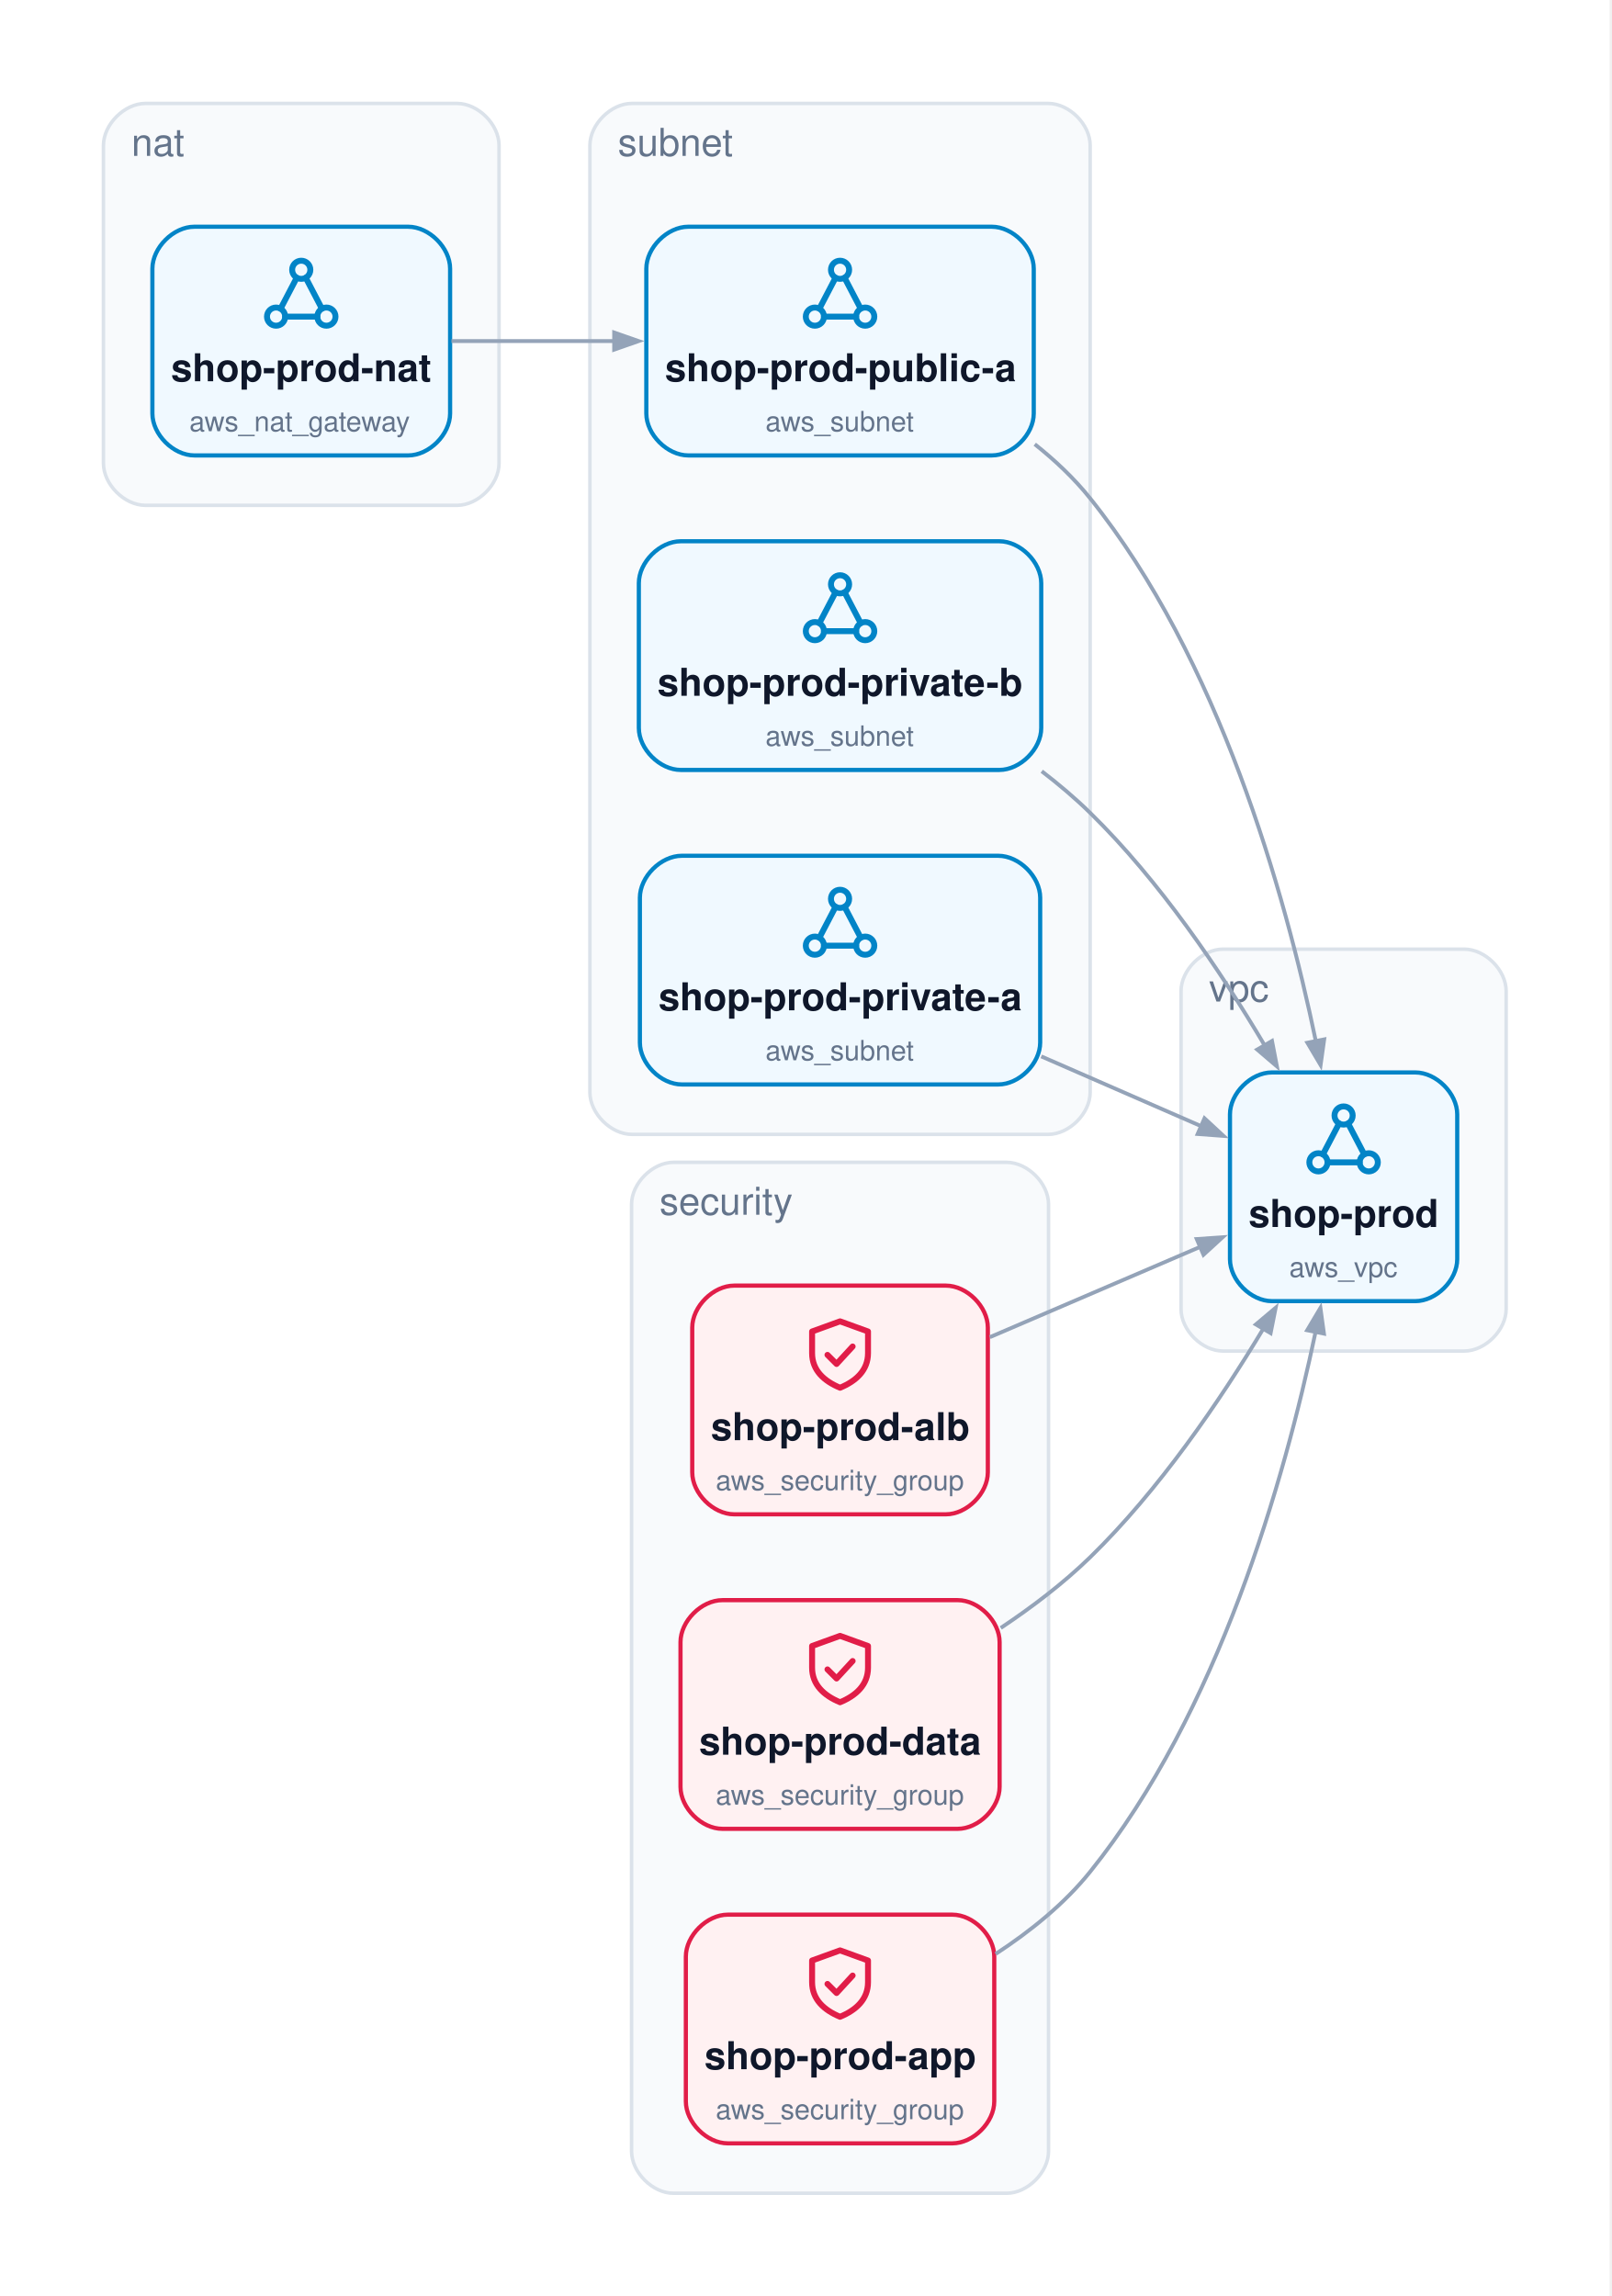
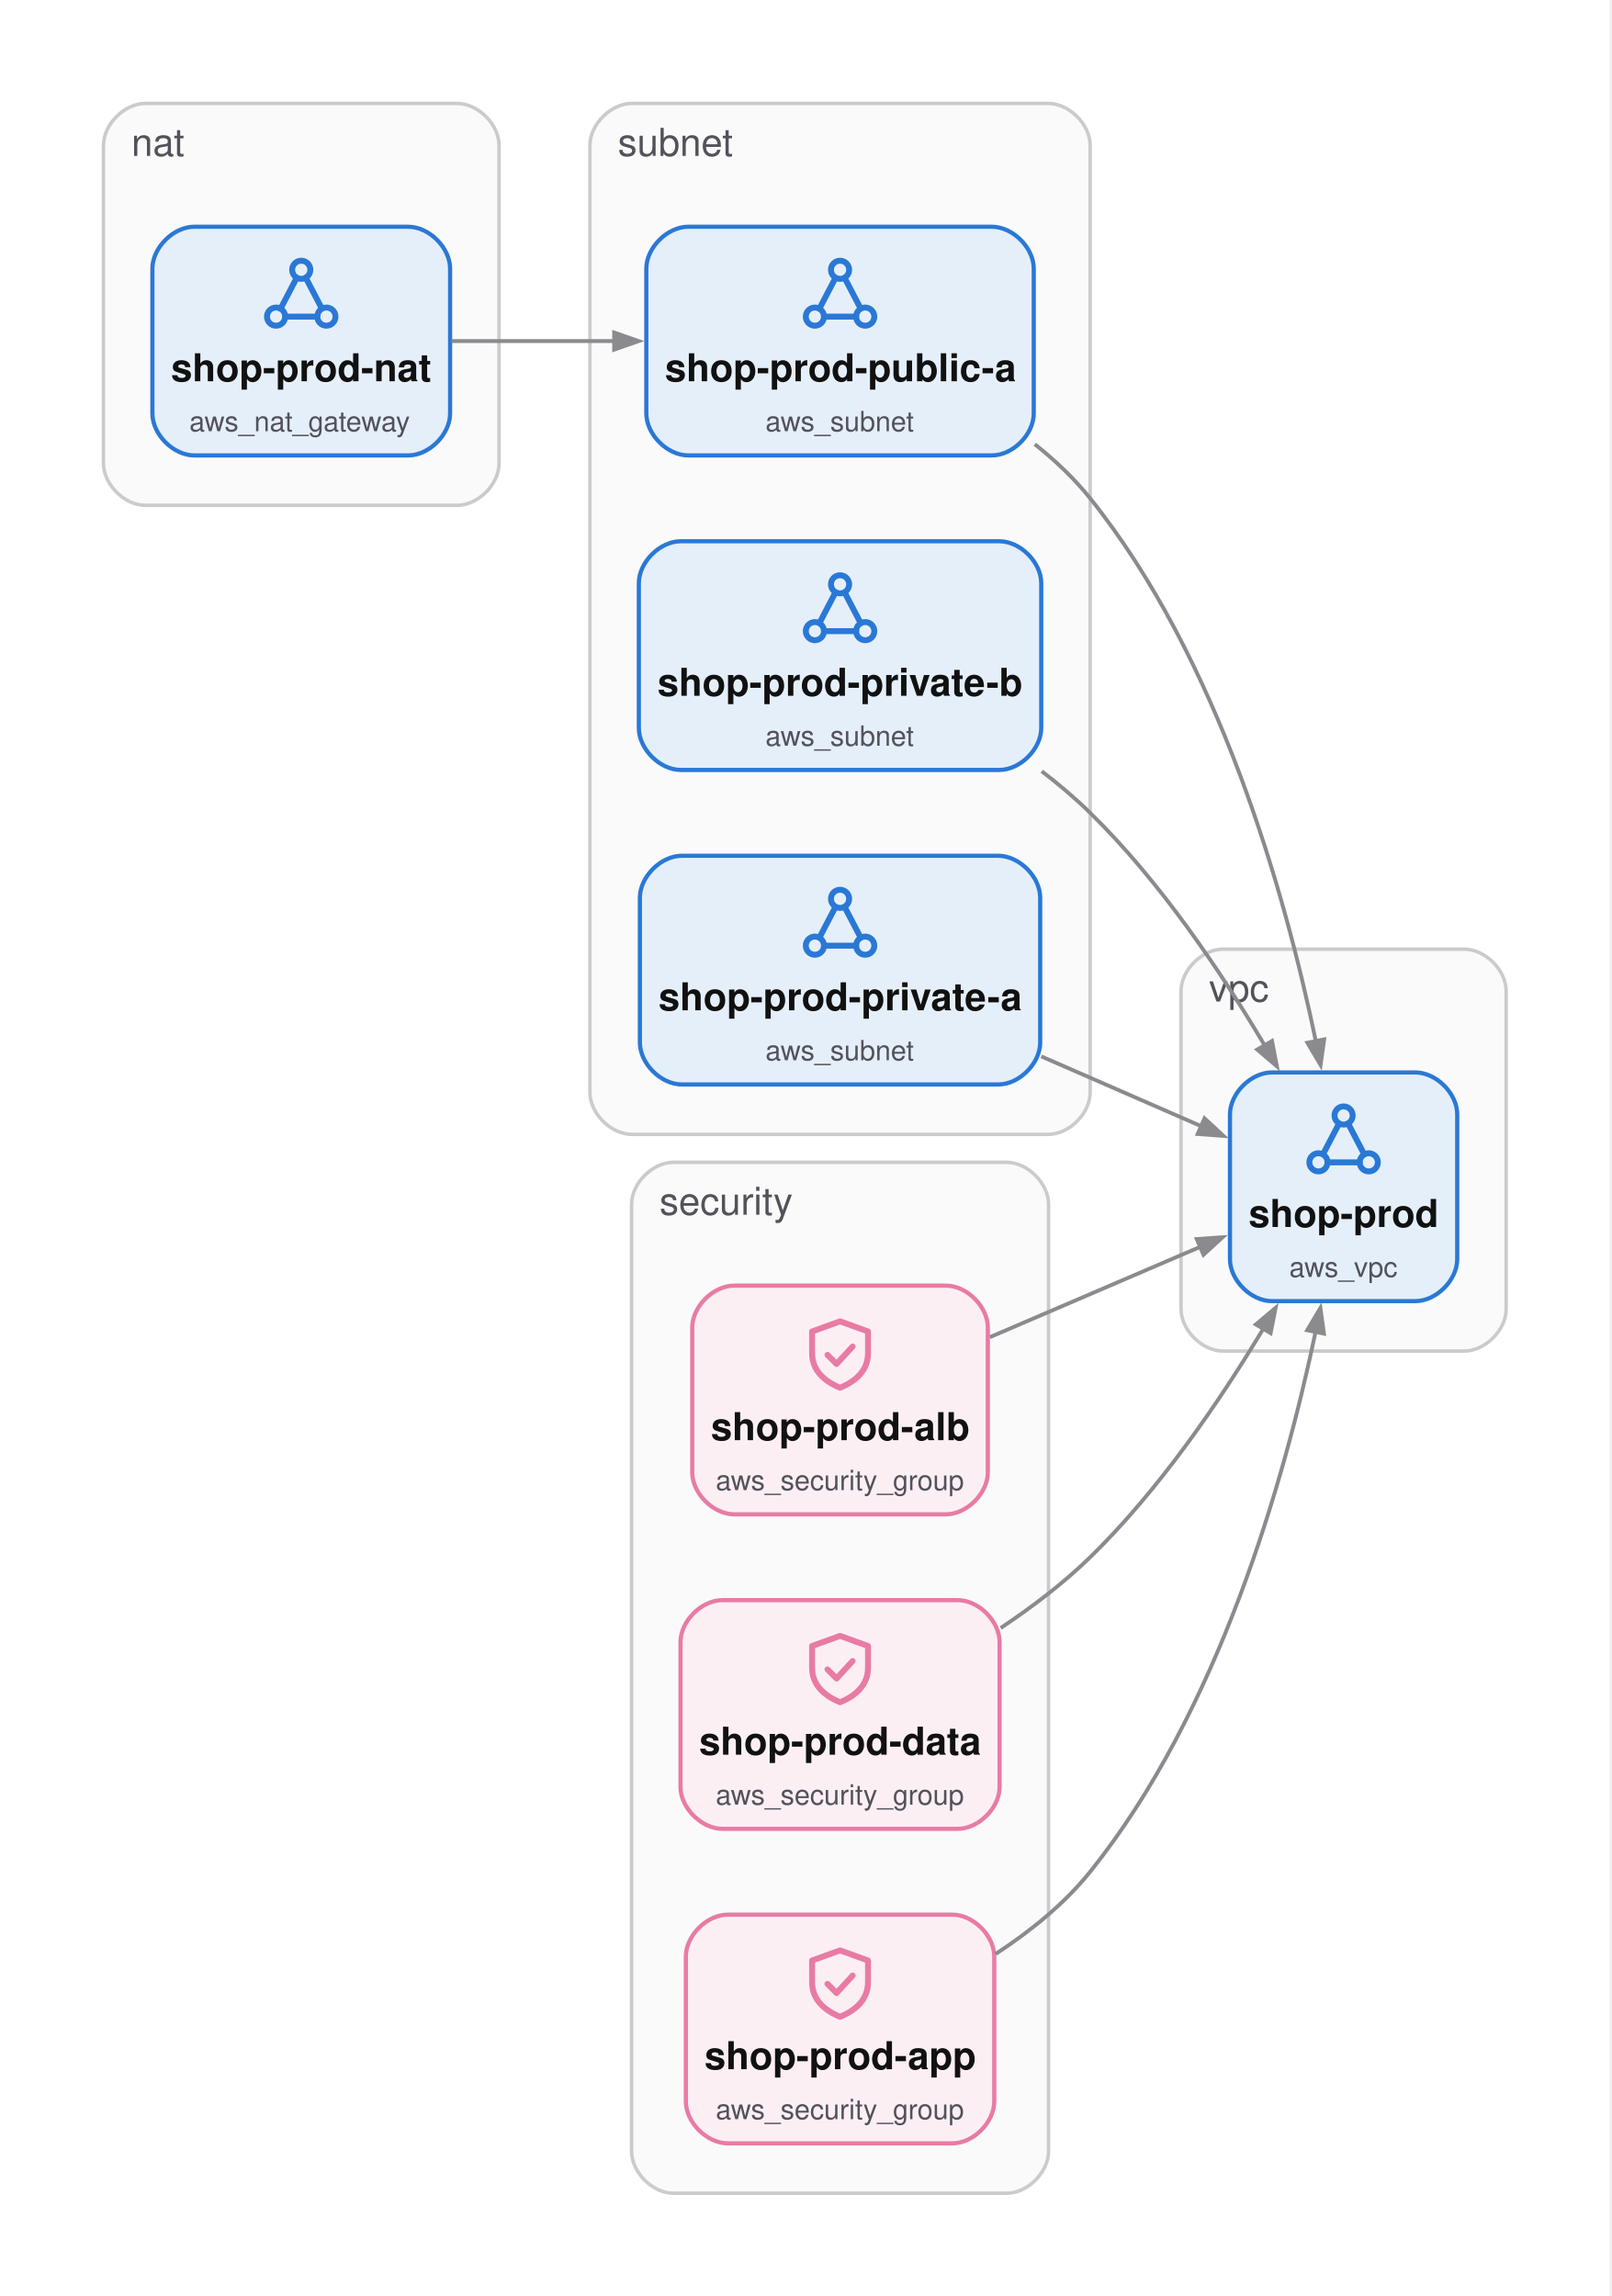
<svg xmlns="http://www.w3.org/2000/svg" width="461pt" height="657pt" viewBox="0.00 0.00 461.00 657.00">
  <g id="graph0" class="graph" transform="scale(1 1) rotate(0) translate(21.6 635.6)">
-     <polygon fill="white" stroke="none" points="-21.6,21.6 -21.6,-635.6 438.93,-635.6 438.93,21.6 -21.6,21.6" />
+     <polygon fill="#ffffff" stroke="none" points="-21.6,21.6 -21.6,-635.6 438.93,-635.6 438.93,21.6 -21.6,21.6" />
    <g id="clust1" class="cluster">
-       <path fill="#f8fafc" stroke="#dbe2ea" d="M20,-491C20,-491 109.18,-491 109.18,-491 115.18,-491 121.18,-497 121.18,-503 121.18,-503 121.18,-594 121.18,-594 121.18,-600 115.18,-606 109.18,-606 109.18,-606 20,-606 20,-606 14,-606 8,-600 8,-594 8,-594 8,-503 8,-503 8,-497 14,-491 20,-491" />
-       <text xml:space="preserve" text-anchor="start" x="16" y="-591" font-family="Helvetica,sans-Serif" font-size="11.00" fill="#64748b">nat</text>
+       <path fill="#fafafa" stroke="#cbcbce" d="M20,-491C20,-491 109.18,-491 109.18,-491 115.18,-491 121.18,-497 121.18,-503 121.18,-503 121.18,-594 121.18,-594 121.18,-600 115.18,-606 109.18,-606 109.18,-606 20,-606 20,-606 14,-606 8,-600 8,-594 8,-594 8,-503 8,-503 8,-497 14,-491 20,-491" />
+       <text xml:space="preserve" text-anchor="start" x="16" y="-591" font-family="Helvetica,sans-Serif" font-size="11.00" fill="#52525b">nat</text>
    </g>
    <g id="clust2" class="cluster">
-       <path fill="#f8fafc" stroke="#dbe2ea" d="M171.1,-8C171.1,-8 266.4,-8 266.4,-8 272.4,-8 278.4,-14 278.4,-20 278.4,-20 278.4,-291 278.4,-291 278.4,-297 272.4,-303 266.4,-303 266.4,-303 171.1,-303 171.1,-303 165.1,-303 159.1,-297 159.1,-291 159.1,-291 159.1,-20 159.1,-20 159.1,-14 165.1,-8 171.1,-8" />
-       <text xml:space="preserve" text-anchor="start" x="167.1" y="-288" font-family="Helvetica,sans-Serif" font-size="11.00" fill="#64748b">security</text>
+       <path fill="#fafafa" stroke="#cbcbce" d="M171.1,-8C171.1,-8 266.4,-8 266.4,-8 272.4,-8 278.4,-14 278.4,-20 278.4,-20 278.4,-291 278.4,-291 278.4,-297 272.4,-303 266.4,-303 266.4,-303 171.1,-303 171.1,-303 165.1,-303 159.1,-297 159.1,-291 159.1,-291 159.1,-20 159.1,-20 159.1,-14 165.1,-8 171.1,-8" />
+       <text xml:space="preserve" text-anchor="start" x="167.1" y="-288" font-family="Helvetica,sans-Serif" font-size="11.00" fill="#52525b">security</text>
    </g>
    <g id="clust3" class="cluster">
-       <path fill="#f8fafc" stroke="#dbe2ea" d="M159.18,-311C159.18,-311 278.31,-311 278.31,-311 284.31,-311 290.31,-317 290.31,-323 290.31,-323 290.31,-594 290.31,-594 290.31,-600 284.31,-606 278.31,-606 278.31,-606 159.18,-606 159.18,-606 153.18,-606 147.18,-600 147.18,-594 147.18,-594 147.18,-323 147.18,-323 147.18,-317 153.18,-311 159.18,-311" />
-       <text xml:space="preserve" text-anchor="start" x="155.18" y="-591" font-family="Helvetica,sans-Serif" font-size="11.00" fill="#64748b">subnet</text>
+       <path fill="#fafafa" stroke="#cbcbce" d="M159.18,-311C159.18,-311 278.31,-311 278.31,-311 284.31,-311 290.31,-317 290.31,-323 290.31,-323 290.31,-594 290.31,-594 290.31,-600 284.31,-606 278.31,-606 278.31,-606 159.18,-606 159.18,-606 153.18,-606 147.18,-600 147.18,-594 147.18,-594 147.18,-323 147.18,-323 147.18,-317 153.18,-311 159.18,-311" />
+       <text xml:space="preserve" text-anchor="start" x="155.18" y="-591" font-family="Helvetica,sans-Serif" font-size="11.00" fill="#52525b">subnet</text>
    </g>
    <g id="clust4" class="cluster">
-       <path fill="#f8fafc" stroke="#dbe2ea" d="M328.31,-249C328.31,-249 397.33,-249 397.33,-249 403.33,-249 409.33,-255 409.33,-261 409.33,-261 409.33,-352 409.33,-352 409.33,-358 403.33,-364 397.33,-364 397.33,-364 328.31,-364 328.31,-364 322.31,-364 316.31,-358 316.31,-352 316.31,-352 316.31,-261 316.31,-261 316.31,-255 322.31,-249 328.31,-249" />
-       <text xml:space="preserve" text-anchor="start" x="324.31" y="-349" font-family="Helvetica,sans-Serif" font-size="11.00" fill="#64748b">vpc</text>
+       <path fill="#fafafa" stroke="#cbcbce" d="M328.31,-249C328.31,-249 397.33,-249 397.33,-249 403.33,-249 409.33,-255 409.33,-261 409.33,-261 409.33,-352 409.33,-352 409.33,-358 403.33,-364 397.33,-364 397.33,-364 328.31,-364 328.31,-364 322.31,-364 316.31,-358 316.31,-352 316.31,-352 316.31,-261 316.31,-261 316.31,-255 322.31,-249 328.31,-249" />
+       <text xml:space="preserve" text-anchor="start" x="324.31" y="-349" font-family="Helvetica,sans-Serif" font-size="11.00" fill="#52525b">vpc</text>
    </g>
    <g id="node1" class="node">
-       <path fill="#f0f9ff" stroke="#0284c7" stroke-width="1.2" d="M95.18,-570.72C95.18,-570.72 34,-570.72 34,-570.72 28,-570.72 22,-564.72 22,-558.72 22,-558.72 22,-517.28 22,-517.28 22,-511.28 28,-505.28 34,-505.28 34,-505.28 95.18,-505.28 95.18,-505.28 101.18,-505.28 107.18,-511.28 107.18,-517.28 107.18,-517.28 107.18,-558.72 107.18,-558.72 107.18,-564.72 101.18,-570.72 95.18,-570.72" />
-       <g class="driftwood-icon" transform="translate(52.59 -563) scale(1)" fill="none" stroke="#0284c7" color="#0284c7" stroke-width="1.7" stroke-linecap="round" stroke-linejoin="round">
+       <path fill="#e5effa" stroke="#2a78d6" stroke-width="1.2" d="M95.18,-570.72C95.18,-570.72 34,-570.72 34,-570.72 28,-570.72 22,-564.72 22,-558.72 22,-558.72 22,-517.28 22,-517.28 22,-511.28 28,-505.28 34,-505.28 34,-505.28 95.18,-505.28 95.18,-505.28 101.18,-505.28 107.18,-511.28 107.18,-517.28 107.18,-517.28 107.18,-558.72 107.18,-558.72 107.18,-564.72 101.18,-570.72 95.18,-570.72" />
+       <g class="driftwood-icon" transform="translate(52.59 -563) scale(1)" fill="none" stroke="#2a78d6" color="#2a78d6" stroke-width="1.7" stroke-linecap="round" stroke-linejoin="round">
        <circle cx="12" cy="4.6" r="2.6" />
        <circle cx="4.8" cy="18" r="2.6" />
        <circle cx="19.2" cy="18" r="2.6" />
        <path d="M10.7 6.9 6.1 15.7M13.3 6.9l4.6 8.8M7.4 18h9.2" />
      </g>
-       <text xml:space="preserve" text-anchor="start" x="27.32" y="-526.5" font-family="Helvetica,sans-Serif" font-weight="bold" font-size="11.00" fill="#0f172a">shop-prod-nat</text>
-       <text xml:space="preserve" text-anchor="start" x="32.57" y="-512.2" font-family="Helvetica,sans-Serif" font-size="8.00" fill="#64748b">aws_nat_gateway</text>
+       <text xml:space="preserve" text-anchor="start" x="27.32" y="-526.5" font-family="Helvetica,sans-Serif" font-weight="bold" font-size="11.00" fill="#111111">shop-prod-nat</text>
+       <text xml:space="preserve" text-anchor="start" x="32.57" y="-512.2" font-family="Helvetica,sans-Serif" font-size="8.00" fill="#52525b">aws_nat_gateway</text>
    </g>
    <g id="node7" class="node">
-       <path fill="#f0f9ff" stroke="#0284c7" stroke-width="1.2" d="M262.17,-570.72C262.17,-570.72 175.32,-570.72 175.32,-570.72 169.32,-570.72 163.32,-564.72 163.32,-558.72 163.32,-558.72 163.32,-517.28 163.32,-517.28 163.32,-511.28 169.32,-505.28 175.32,-505.28 175.32,-505.28 262.17,-505.28 262.17,-505.28 268.17,-505.28 274.17,-511.28 274.17,-517.28 274.17,-517.28 274.17,-558.72 274.17,-558.72 274.17,-564.72 268.17,-570.72 262.17,-570.72" />
-       <g class="driftwood-icon" transform="translate(206.75 -563) scale(1)" fill="none" stroke="#0284c7" color="#0284c7" stroke-width="1.7" stroke-linecap="round" stroke-linejoin="round">
+       <path fill="#e5effa" stroke="#2a78d6" stroke-width="1.2" d="M262.17,-570.72C262.17,-570.72 175.32,-570.72 175.32,-570.72 169.32,-570.72 163.32,-564.72 163.32,-558.72 163.32,-558.72 163.32,-517.28 163.32,-517.28 163.32,-511.28 169.32,-505.28 175.32,-505.28 175.32,-505.28 262.17,-505.28 262.17,-505.28 268.17,-505.28 274.17,-511.28 274.17,-517.28 274.17,-517.28 274.17,-558.72 274.17,-558.72 274.17,-564.72 268.17,-570.72 262.17,-570.72" />
+       <g class="driftwood-icon" transform="translate(206.75 -563) scale(1)" fill="none" stroke="#2a78d6" color="#2a78d6" stroke-width="1.7" stroke-linecap="round" stroke-linejoin="round">
        <circle cx="12" cy="4.6" r="2.6" />
        <circle cx="4.8" cy="18" r="2.6" />
        <circle cx="19.2" cy="18" r="2.6" />
        <path d="M10.7 6.9 6.1 15.7M13.3 6.9l4.6 8.8M7.4 18h9.2" />
      </g>
-       <text xml:space="preserve" text-anchor="start" x="168.64" y="-526.5" font-family="Helvetica,sans-Serif" font-weight="bold" font-size="11.00" fill="#0f172a">shop-prod-public-a</text>
-       <text xml:space="preserve" text-anchor="start" x="197.4" y="-512.2" font-family="Helvetica,sans-Serif" font-size="8.00" fill="#64748b">aws_subnet</text>
+       <text xml:space="preserve" text-anchor="start" x="168.64" y="-526.5" font-family="Helvetica,sans-Serif" font-weight="bold" font-size="11.00" fill="#111111">shop-prod-public-a</text>
+       <text xml:space="preserve" text-anchor="start" x="197.4" y="-512.2" font-family="Helvetica,sans-Serif" font-size="8.00" fill="#52525b">aws_subnet</text>
    </g>
    <g id="edge1" class="edge">
-       <path fill="none" stroke="#94a3b8" stroke-width="1.1" d="M107.57,-538C121.97,-538 138.42,-538 154.14,-538" />
-       <polygon fill="#94a3b8" stroke="#94a3b8" stroke-width="1.1" points="154.12,-540.45 161.12,-538 154.12,-535.55 154.12,-540.45" />
+       <path fill="none" stroke="#8a8a8f" stroke-width="1.1" d="M107.57,-538C121.97,-538 138.42,-538 154.14,-538" />
+       <polygon fill="#8a8a8f" stroke="#8a8a8f" stroke-width="1.1" points="154.12,-540.45 161.12,-538 154.12,-535.55 154.12,-540.45" />
    </g>
    <g id="node2" class="node">
-       <path fill="#fff1f2" stroke="#e11d48" stroke-width="1.2" d="M250.87,-87.72C250.87,-87.72 186.63,-87.72 186.63,-87.72 180.63,-87.72 174.63,-81.72 174.63,-75.72 174.63,-75.72 174.63,-34.28 174.63,-34.28 174.63,-28.28 180.63,-22.28 186.63,-22.28 186.63,-22.28 250.87,-22.28 250.87,-22.28 256.87,-22.28 262.87,-28.28 262.87,-34.28 262.87,-34.28 262.87,-75.72 262.87,-75.72 262.87,-81.72 256.87,-87.72 250.87,-87.72" />
-       <g class="driftwood-icon" transform="translate(206.75 -80) scale(1)" fill="none" stroke="#e11d48" color="#e11d48" stroke-width="1.7" stroke-linecap="round" stroke-linejoin="round">
+       <path fill="#fceff4" stroke="#e87ba4" stroke-width="1.2" d="M250.87,-87.72C250.87,-87.72 186.63,-87.72 186.63,-87.72 180.63,-87.72 174.63,-81.72 174.63,-75.72 174.63,-75.72 174.63,-34.28 174.63,-34.28 174.63,-28.28 180.63,-22.28 186.63,-22.28 186.63,-22.28 250.87,-22.28 250.87,-22.28 256.87,-22.28 262.87,-28.28 262.87,-34.28 262.87,-34.28 262.87,-75.72 262.87,-75.72 262.87,-81.72 256.87,-87.72 250.87,-87.72" />
+       <g class="driftwood-icon" transform="translate(206.75 -80) scale(1)" fill="none" stroke="#e87ba4" color="#e87ba4" stroke-width="1.7" stroke-linecap="round" stroke-linejoin="round">
        <path d="M12 2.5 20 5.4v6.2c0 4.9-3.4 8-8 9.9-4.6-1.9-8-5-8-9.9V5.4Z" />
        <path d="M8.4 12.1 11 14.7l4.6-5" />
      </g>
-       <text xml:space="preserve" text-anchor="start" x="179.95" y="-43.5" font-family="Helvetica,sans-Serif" font-weight="bold" font-size="11.00" fill="#0f172a">shop-prod-app</text>
-       <text xml:space="preserve" text-anchor="start" x="183.17" y="-29.2" font-family="Helvetica,sans-Serif" font-size="8.00" fill="#64748b">aws_security_group</text>
+       <text xml:space="preserve" text-anchor="start" x="179.95" y="-43.5" font-family="Helvetica,sans-Serif" font-weight="bold" font-size="11.00" fill="#111111">shop-prod-app</text>
+       <text xml:space="preserve" text-anchor="start" x="183.17" y="-29.2" font-family="Helvetica,sans-Serif" font-size="8.00" fill="#52525b">aws_security_group</text>
    </g>
    <g id="node8" class="node">
-       <path fill="#f0f9ff" stroke="#0284c7" stroke-width="1.2" d="M383.33,-328.72C383.33,-328.72 342.31,-328.72 342.31,-328.72 336.31,-328.72 330.31,-322.72 330.31,-316.72 330.31,-316.72 330.31,-275.28 330.31,-275.28 330.31,-269.28 336.31,-263.28 342.31,-263.28 342.31,-263.28 383.33,-263.28 383.33,-263.28 389.33,-263.28 395.33,-269.28 395.33,-275.28 395.33,-275.28 395.33,-316.72 395.33,-316.72 395.33,-322.72 389.33,-328.72 383.33,-328.72" />
-       <g class="driftwood-icon" transform="translate(350.82 -321) scale(1)" fill="none" stroke="#0284c7" color="#0284c7" stroke-width="1.7" stroke-linecap="round" stroke-linejoin="round">
+       <path fill="#e5effa" stroke="#2a78d6" stroke-width="1.2" d="M383.33,-328.72C383.33,-328.72 342.31,-328.72 342.31,-328.72 336.31,-328.72 330.31,-322.72 330.31,-316.72 330.31,-316.72 330.31,-275.28 330.31,-275.28 330.31,-269.28 336.31,-263.28 342.31,-263.28 342.31,-263.28 383.33,-263.28 383.33,-263.28 389.33,-263.28 395.33,-269.28 395.33,-275.28 395.33,-275.28 395.33,-316.72 395.33,-316.72 395.33,-322.72 389.33,-328.72 383.33,-328.72" />
+       <g class="driftwood-icon" transform="translate(350.82 -321) scale(1)" fill="none" stroke="#2a78d6" color="#2a78d6" stroke-width="1.7" stroke-linecap="round" stroke-linejoin="round">
        <circle cx="12" cy="4.6" r="2.6" />
        <circle cx="4.8" cy="18" r="2.6" />
        <circle cx="19.2" cy="18" r="2.6" />
        <path d="M10.7 6.9 6.1 15.7M13.3 6.9l4.6 8.8M7.4 18h9.2" />
      </g>
-       <text xml:space="preserve" text-anchor="start" x="335.63" y="-284.5" font-family="Helvetica,sans-Serif" font-weight="bold" font-size="11.00" fill="#0f172a">shop-prod</text>
-       <text xml:space="preserve" text-anchor="start" x="347.26" y="-270.2" font-family="Helvetica,sans-Serif" font-size="8.00" fill="#64748b">aws_vpc</text>
+       <text xml:space="preserve" text-anchor="start" x="335.63" y="-284.5" font-family="Helvetica,sans-Serif" font-weight="bold" font-size="11.00" fill="#111111">shop-prod</text>
+       <text xml:space="preserve" text-anchor="start" x="347.26" y="-270.2" font-family="Helvetica,sans-Serif" font-size="8.00" fill="#52525b">aws_vpc</text>
    </g>
    <g id="edge2" class="edge">
-       <path fill="none" stroke="#94a3b8" stroke-width="1.1" d="M263.26,-76.47C273.18,-82.95 282.95,-90.82 290.31,-100 327.02,-145.71 345.89,-211.97 354.81,-254.52" />
-       <polygon fill="#94a3b8" stroke="#94a3b8" stroke-width="1.1" points="352.4,-254.95 356.19,-261.33 357.2,-253.98 352.4,-254.95" />
+       <path fill="none" stroke="#8a8a8f" stroke-width="1.1" d="M263.26,-76.47C273.18,-82.95 282.95,-90.82 290.31,-100 327.02,-145.71 345.89,-211.97 354.81,-254.52" />
+       <polygon fill="#8a8a8f" stroke="#8a8a8f" stroke-width="1.1" points="352.4,-254.95 356.19,-261.33 357.2,-253.98 352.4,-254.95" />
    </g>
    <g id="node3" class="node">
-       <path fill="#fff1f2" stroke="#e11d48" stroke-width="1.2" d="M252.4,-177.72C252.4,-177.72 185.1,-177.72 185.1,-177.72 179.1,-177.72 173.1,-171.72 173.1,-165.72 173.1,-165.72 173.1,-124.28 173.1,-124.28 173.1,-118.28 179.1,-112.28 185.1,-112.28 185.1,-112.28 252.4,-112.28 252.4,-112.28 258.4,-112.28 264.4,-118.28 264.4,-124.28 264.4,-124.28 264.4,-165.72 264.4,-165.72 264.4,-171.72 258.4,-177.72 252.4,-177.72" />
-       <g class="driftwood-icon" transform="translate(206.75 -170) scale(1)" fill="none" stroke="#e11d48" color="#e11d48" stroke-width="1.7" stroke-linecap="round" stroke-linejoin="round">
+       <path fill="#fceff4" stroke="#e87ba4" stroke-width="1.2" d="M252.4,-177.72C252.4,-177.72 185.1,-177.72 185.1,-177.72 179.1,-177.72 173.1,-171.72 173.1,-165.72 173.1,-165.72 173.1,-124.28 173.1,-124.28 173.1,-118.28 179.1,-112.28 185.1,-112.28 185.1,-112.28 252.4,-112.28 252.4,-112.28 258.4,-112.28 264.4,-118.28 264.4,-124.28 264.4,-124.28 264.4,-165.72 264.4,-165.72 264.4,-171.72 258.4,-177.72 252.4,-177.72" />
+       <g class="driftwood-icon" transform="translate(206.75 -170) scale(1)" fill="none" stroke="#e87ba4" color="#e87ba4" stroke-width="1.7" stroke-linecap="round" stroke-linejoin="round">
        <path d="M12 2.5 20 5.4v6.2c0 4.9-3.4 8-8 9.9-4.6-1.9-8-5-8-9.9V5.4Z" />
        <path d="M8.4 12.1 11 14.7l4.6-5" />
      </g>
-       <text xml:space="preserve" text-anchor="start" x="178.42" y="-133.5" font-family="Helvetica,sans-Serif" font-weight="bold" font-size="11.00" fill="#0f172a">shop-prod-data</text>
-       <text xml:space="preserve" text-anchor="start" x="183.17" y="-119.2" font-family="Helvetica,sans-Serif" font-size="8.00" fill="#64748b">aws_security_group</text>
+       <text xml:space="preserve" text-anchor="start" x="178.42" y="-133.5" font-family="Helvetica,sans-Serif" font-weight="bold" font-size="11.00" fill="#111111">shop-prod-data</text>
+       <text xml:space="preserve" text-anchor="start" x="183.17" y="-119.2" font-family="Helvetica,sans-Serif" font-size="8.00" fill="#52525b">aws_security_group</text>
    </g>
    <g id="edge3" class="edge">
-       <path fill="none" stroke="#94a3b8" stroke-width="1.1" d="M264.73,-169.76C273.72,-175.76 282.72,-182.6 290.31,-190 309.94,-209.13 327.27,-234.45 339.95,-255.56" />
-       <polygon fill="#94a3b8" stroke="#94a3b8" stroke-width="1.1" points="337.72,-256.61 343.39,-261.39 341.94,-254.12 337.72,-256.61" />
+       <path fill="none" stroke="#8a8a8f" stroke-width="1.1" d="M264.73,-169.76C273.72,-175.76 282.72,-182.6 290.31,-190 309.94,-209.13 327.27,-234.45 339.95,-255.56" />
+       <polygon fill="#8a8a8f" stroke="#8a8a8f" stroke-width="1.1" points="337.72,-256.61 343.39,-261.39 341.94,-254.12 337.72,-256.61" />
    </g>
    <g id="node4" class="node">
-       <path fill="#fff1f2" stroke="#e11d48" stroke-width="1.2" d="M249.03,-267.72C249.03,-267.72 188.46,-267.72 188.46,-267.72 182.46,-267.72 176.46,-261.72 176.46,-255.72 176.46,-255.72 176.46,-214.28 176.46,-214.28 176.46,-208.28 182.46,-202.28 188.46,-202.28 188.46,-202.28 249.03,-202.28 249.03,-202.28 255.03,-202.28 261.03,-208.28 261.03,-214.28 261.03,-214.28 261.03,-255.72 261.03,-255.72 261.03,-261.72 255.03,-267.72 249.03,-267.72" />
-       <g class="driftwood-icon" transform="translate(206.75 -260) scale(1)" fill="none" stroke="#e11d48" color="#e11d48" stroke-width="1.7" stroke-linecap="round" stroke-linejoin="round">
+       <path fill="#fceff4" stroke="#e87ba4" stroke-width="1.2" d="M249.03,-267.72C249.03,-267.72 188.46,-267.72 188.46,-267.72 182.46,-267.72 176.46,-261.72 176.46,-255.72 176.46,-255.72 176.46,-214.28 176.46,-214.28 176.46,-208.28 182.46,-202.28 188.46,-202.28 188.46,-202.28 249.03,-202.28 249.03,-202.28 255.03,-202.28 261.03,-208.28 261.03,-214.28 261.03,-214.28 261.03,-255.72 261.03,-255.72 261.03,-261.72 255.03,-267.72 249.03,-267.72" />
+       <g class="driftwood-icon" transform="translate(206.75 -260) scale(1)" fill="none" stroke="#e87ba4" color="#e87ba4" stroke-width="1.7" stroke-linecap="round" stroke-linejoin="round">
        <path d="M12 2.5 20 5.4v6.2c0 4.9-3.4 8-8 9.9-4.6-1.9-8-5-8-9.9V5.4Z" />
        <path d="M8.4 12.1 11 14.7l4.6-5" />
      </g>
-       <text xml:space="preserve" text-anchor="start" x="181.78" y="-223.5" font-family="Helvetica,sans-Serif" font-weight="bold" font-size="11.00" fill="#0f172a">shop-prod-alb</text>
-       <text xml:space="preserve" text-anchor="start" x="183.17" y="-209.2" font-family="Helvetica,sans-Serif" font-size="8.00" fill="#64748b">aws_security_group</text>
+       <text xml:space="preserve" text-anchor="start" x="181.78" y="-223.5" font-family="Helvetica,sans-Serif" font-weight="bold" font-size="11.00" fill="#111111">shop-prod-alb</text>
+       <text xml:space="preserve" text-anchor="start" x="183.17" y="-209.2" font-family="Helvetica,sans-Serif" font-size="8.00" fill="#52525b">aws_security_group</text>
    </g>
    <g id="edge4" class="edge">
-       <path fill="none" stroke="#94a3b8" stroke-width="1.1" d="M261.61,-252.97C280.66,-261.15 303.1,-270.79 321.91,-278.86" />
-       <polygon fill="#94a3b8" stroke="#94a3b8" stroke-width="1.1" points="320.8,-281.05 328.2,-281.56 322.73,-276.55 320.8,-281.05" />
+       <path fill="none" stroke="#8a8a8f" stroke-width="1.1" d="M261.61,-252.97C280.66,-261.15 303.1,-270.79 321.91,-278.86" />
+       <polygon fill="#8a8a8f" stroke="#8a8a8f" stroke-width="1.1" points="320.8,-281.05 328.2,-281.56 322.73,-276.55 320.8,-281.05" />
    </g>
    <g id="node5" class="node">
-       <path fill="#f0f9ff" stroke="#0284c7" stroke-width="1.2" d="M264.01,-390.72C264.01,-390.72 173.48,-390.72 173.48,-390.72 167.48,-390.72 161.48,-384.72 161.48,-378.72 161.48,-378.72 161.48,-337.28 161.48,-337.28 161.48,-331.28 167.48,-325.28 173.48,-325.28 173.48,-325.28 264.01,-325.28 264.01,-325.28 270.01,-325.28 276.01,-331.28 276.01,-337.28 276.01,-337.28 276.01,-378.72 276.01,-378.72 276.01,-384.72 270.01,-390.72 264.01,-390.72" />
-       <g class="driftwood-icon" transform="translate(206.75 -383) scale(1)" fill="none" stroke="#0284c7" color="#0284c7" stroke-width="1.7" stroke-linecap="round" stroke-linejoin="round">
+       <path fill="#e5effa" stroke="#2a78d6" stroke-width="1.2" d="M264.01,-390.72C264.01,-390.72 173.48,-390.72 173.48,-390.72 167.48,-390.72 161.48,-384.72 161.48,-378.72 161.48,-378.72 161.48,-337.28 161.48,-337.28 161.48,-331.28 167.48,-325.28 173.48,-325.28 173.48,-325.28 264.01,-325.28 264.01,-325.28 270.01,-325.28 276.01,-331.28 276.01,-337.28 276.01,-337.28 276.01,-378.72 276.01,-378.72 276.01,-384.72 270.01,-390.72 264.01,-390.72" />
+       <g class="driftwood-icon" transform="translate(206.75 -383) scale(1)" fill="none" stroke="#2a78d6" color="#2a78d6" stroke-width="1.7" stroke-linecap="round" stroke-linejoin="round">
        <circle cx="12" cy="4.6" r="2.6" />
        <circle cx="4.8" cy="18" r="2.6" />
        <circle cx="19.2" cy="18" r="2.6" />
        <path d="M10.7 6.9 6.1 15.7M13.3 6.9l4.6 8.8M7.4 18h9.2" />
      </g>
-       <text xml:space="preserve" text-anchor="start" x="166.8" y="-346.5" font-family="Helvetica,sans-Serif" font-weight="bold" font-size="11.00" fill="#0f172a">shop-prod-private-a</text>
-       <text xml:space="preserve" text-anchor="start" x="197.4" y="-332.2" font-family="Helvetica,sans-Serif" font-size="8.00" fill="#64748b">aws_subnet</text>
+       <text xml:space="preserve" text-anchor="start" x="166.8" y="-346.5" font-family="Helvetica,sans-Serif" font-weight="bold" font-size="11.00" fill="#111111">shop-prod-private-a</text>
+       <text xml:space="preserve" text-anchor="start" x="197.4" y="-332.2" font-family="Helvetica,sans-Serif" font-size="8.00" fill="#52525b">aws_subnet</text>
    </g>
    <g id="edge5" class="edge">
-       <path fill="none" stroke="#94a3b8" stroke-width="1.1" d="M276.31,-333.32C291.72,-326.59 308.07,-319.46 322.31,-313.24" />
-       <polygon fill="#94a3b8" stroke="#94a3b8" stroke-width="1.1" points="323.02,-315.6 328.46,-310.56 321.06,-311.11 323.02,-315.6" />
+       <path fill="none" stroke="#8a8a8f" stroke-width="1.1" d="M276.31,-333.32C291.72,-326.59 308.07,-319.46 322.31,-313.24" />
+       <polygon fill="#8a8a8f" stroke="#8a8a8f" stroke-width="1.1" points="323.02,-315.6 328.46,-310.56 321.06,-311.11 323.02,-315.6" />
    </g>
    <g id="node6" class="node">
-       <path fill="#f0f9ff" stroke="#0284c7" stroke-width="1.2" d="M264.31,-480.72C264.31,-480.72 173.18,-480.72 173.18,-480.72 167.18,-480.72 161.18,-474.72 161.18,-468.72 161.18,-468.72 161.18,-427.28 161.18,-427.28 161.18,-421.28 167.18,-415.28 173.18,-415.28 173.18,-415.28 264.31,-415.28 264.31,-415.28 270.31,-415.28 276.31,-421.28 276.31,-427.28 276.31,-427.28 276.31,-468.72 276.31,-468.72 276.31,-474.72 270.31,-480.72 264.31,-480.72" />
-       <g class="driftwood-icon" transform="translate(206.75 -473) scale(1)" fill="none" stroke="#0284c7" color="#0284c7" stroke-width="1.7" stroke-linecap="round" stroke-linejoin="round">
+       <path fill="#e5effa" stroke="#2a78d6" stroke-width="1.2" d="M264.31,-480.72C264.31,-480.72 173.18,-480.72 173.18,-480.72 167.18,-480.72 161.18,-474.72 161.18,-468.72 161.18,-468.72 161.18,-427.28 161.18,-427.28 161.18,-421.28 167.18,-415.28 173.18,-415.28 173.18,-415.28 264.31,-415.28 264.31,-415.28 270.31,-415.28 276.31,-421.28 276.31,-427.28 276.31,-427.28 276.31,-468.72 276.31,-468.72 276.31,-474.72 270.31,-480.72 264.31,-480.72" />
+       <g class="driftwood-icon" transform="translate(206.75 -473) scale(1)" fill="none" stroke="#2a78d6" color="#2a78d6" stroke-width="1.7" stroke-linecap="round" stroke-linejoin="round">
        <circle cx="12" cy="4.6" r="2.6" />
        <circle cx="4.8" cy="18" r="2.6" />
        <circle cx="19.2" cy="18" r="2.6" />
        <path d="M10.7 6.9 6.1 15.7M13.3 6.9l4.6 8.8M7.4 18h9.2" />
      </g>
-       <text xml:space="preserve" text-anchor="start" x="166.5" y="-436.5" font-family="Helvetica,sans-Serif" font-weight="bold" font-size="11.00" fill="#0f172a">shop-prod-private-b</text>
-       <text xml:space="preserve" text-anchor="start" x="197.4" y="-422.2" font-family="Helvetica,sans-Serif" font-size="8.00" fill="#64748b">aws_subnet</text>
+       <text xml:space="preserve" text-anchor="start" x="166.5" y="-436.5" font-family="Helvetica,sans-Serif" font-weight="bold" font-size="11.00" fill="#111111">shop-prod-private-b</text>
+       <text xml:space="preserve" text-anchor="start" x="197.4" y="-422.2" font-family="Helvetica,sans-Serif" font-size="8.00" fill="#52525b">aws_subnet</text>
    </g>
    <g id="edge6" class="edge">
-       <path fill="none" stroke="#94a3b8" stroke-width="1.1" d="M276.46,-414.91C281.35,-411.15 286.06,-407.17 290.31,-403 310.17,-383.57 327.61,-357.77 340.29,-336.37" />
-       <polygon fill="#94a3b8" stroke="#94a3b8" stroke-width="1.1" points="342.34,-337.73 343.74,-330.45 338.1,-335.27 342.34,-337.73" />
+       <path fill="none" stroke="#8a8a8f" stroke-width="1.1" d="M276.46,-414.91C281.35,-411.15 286.06,-407.17 290.31,-403 310.17,-383.57 327.61,-357.77 340.29,-336.37" />
+       <polygon fill="#8a8a8f" stroke="#8a8a8f" stroke-width="1.1" points="342.34,-337.73 343.74,-330.45 338.1,-335.27 342.34,-337.73" />
    </g>
    <g id="edge7" class="edge">
-       <path fill="none" stroke="#94a3b8" stroke-width="1.1" d="M274.46,-508.49C280.31,-503.84 285.77,-498.67 290.31,-493 327.14,-447.05 345.99,-380.46 354.87,-337.69" />
-       <polygon fill="#94a3b8" stroke="#94a3b8" stroke-width="1.1" points="357.27,-338.18 356.24,-330.84 352.46,-337.22 357.27,-338.18" />
+       <path fill="none" stroke="#8a8a8f" stroke-width="1.1" d="M274.46,-508.49C280.31,-503.84 285.77,-498.67 290.31,-493 327.14,-447.05 345.99,-380.46 354.87,-337.69" />
+       <polygon fill="#8a8a8f" stroke="#8a8a8f" stroke-width="1.1" points="357.27,-338.18 356.24,-330.84 352.46,-337.22 357.27,-338.18" />
    </g>
  </g>
</svg>
